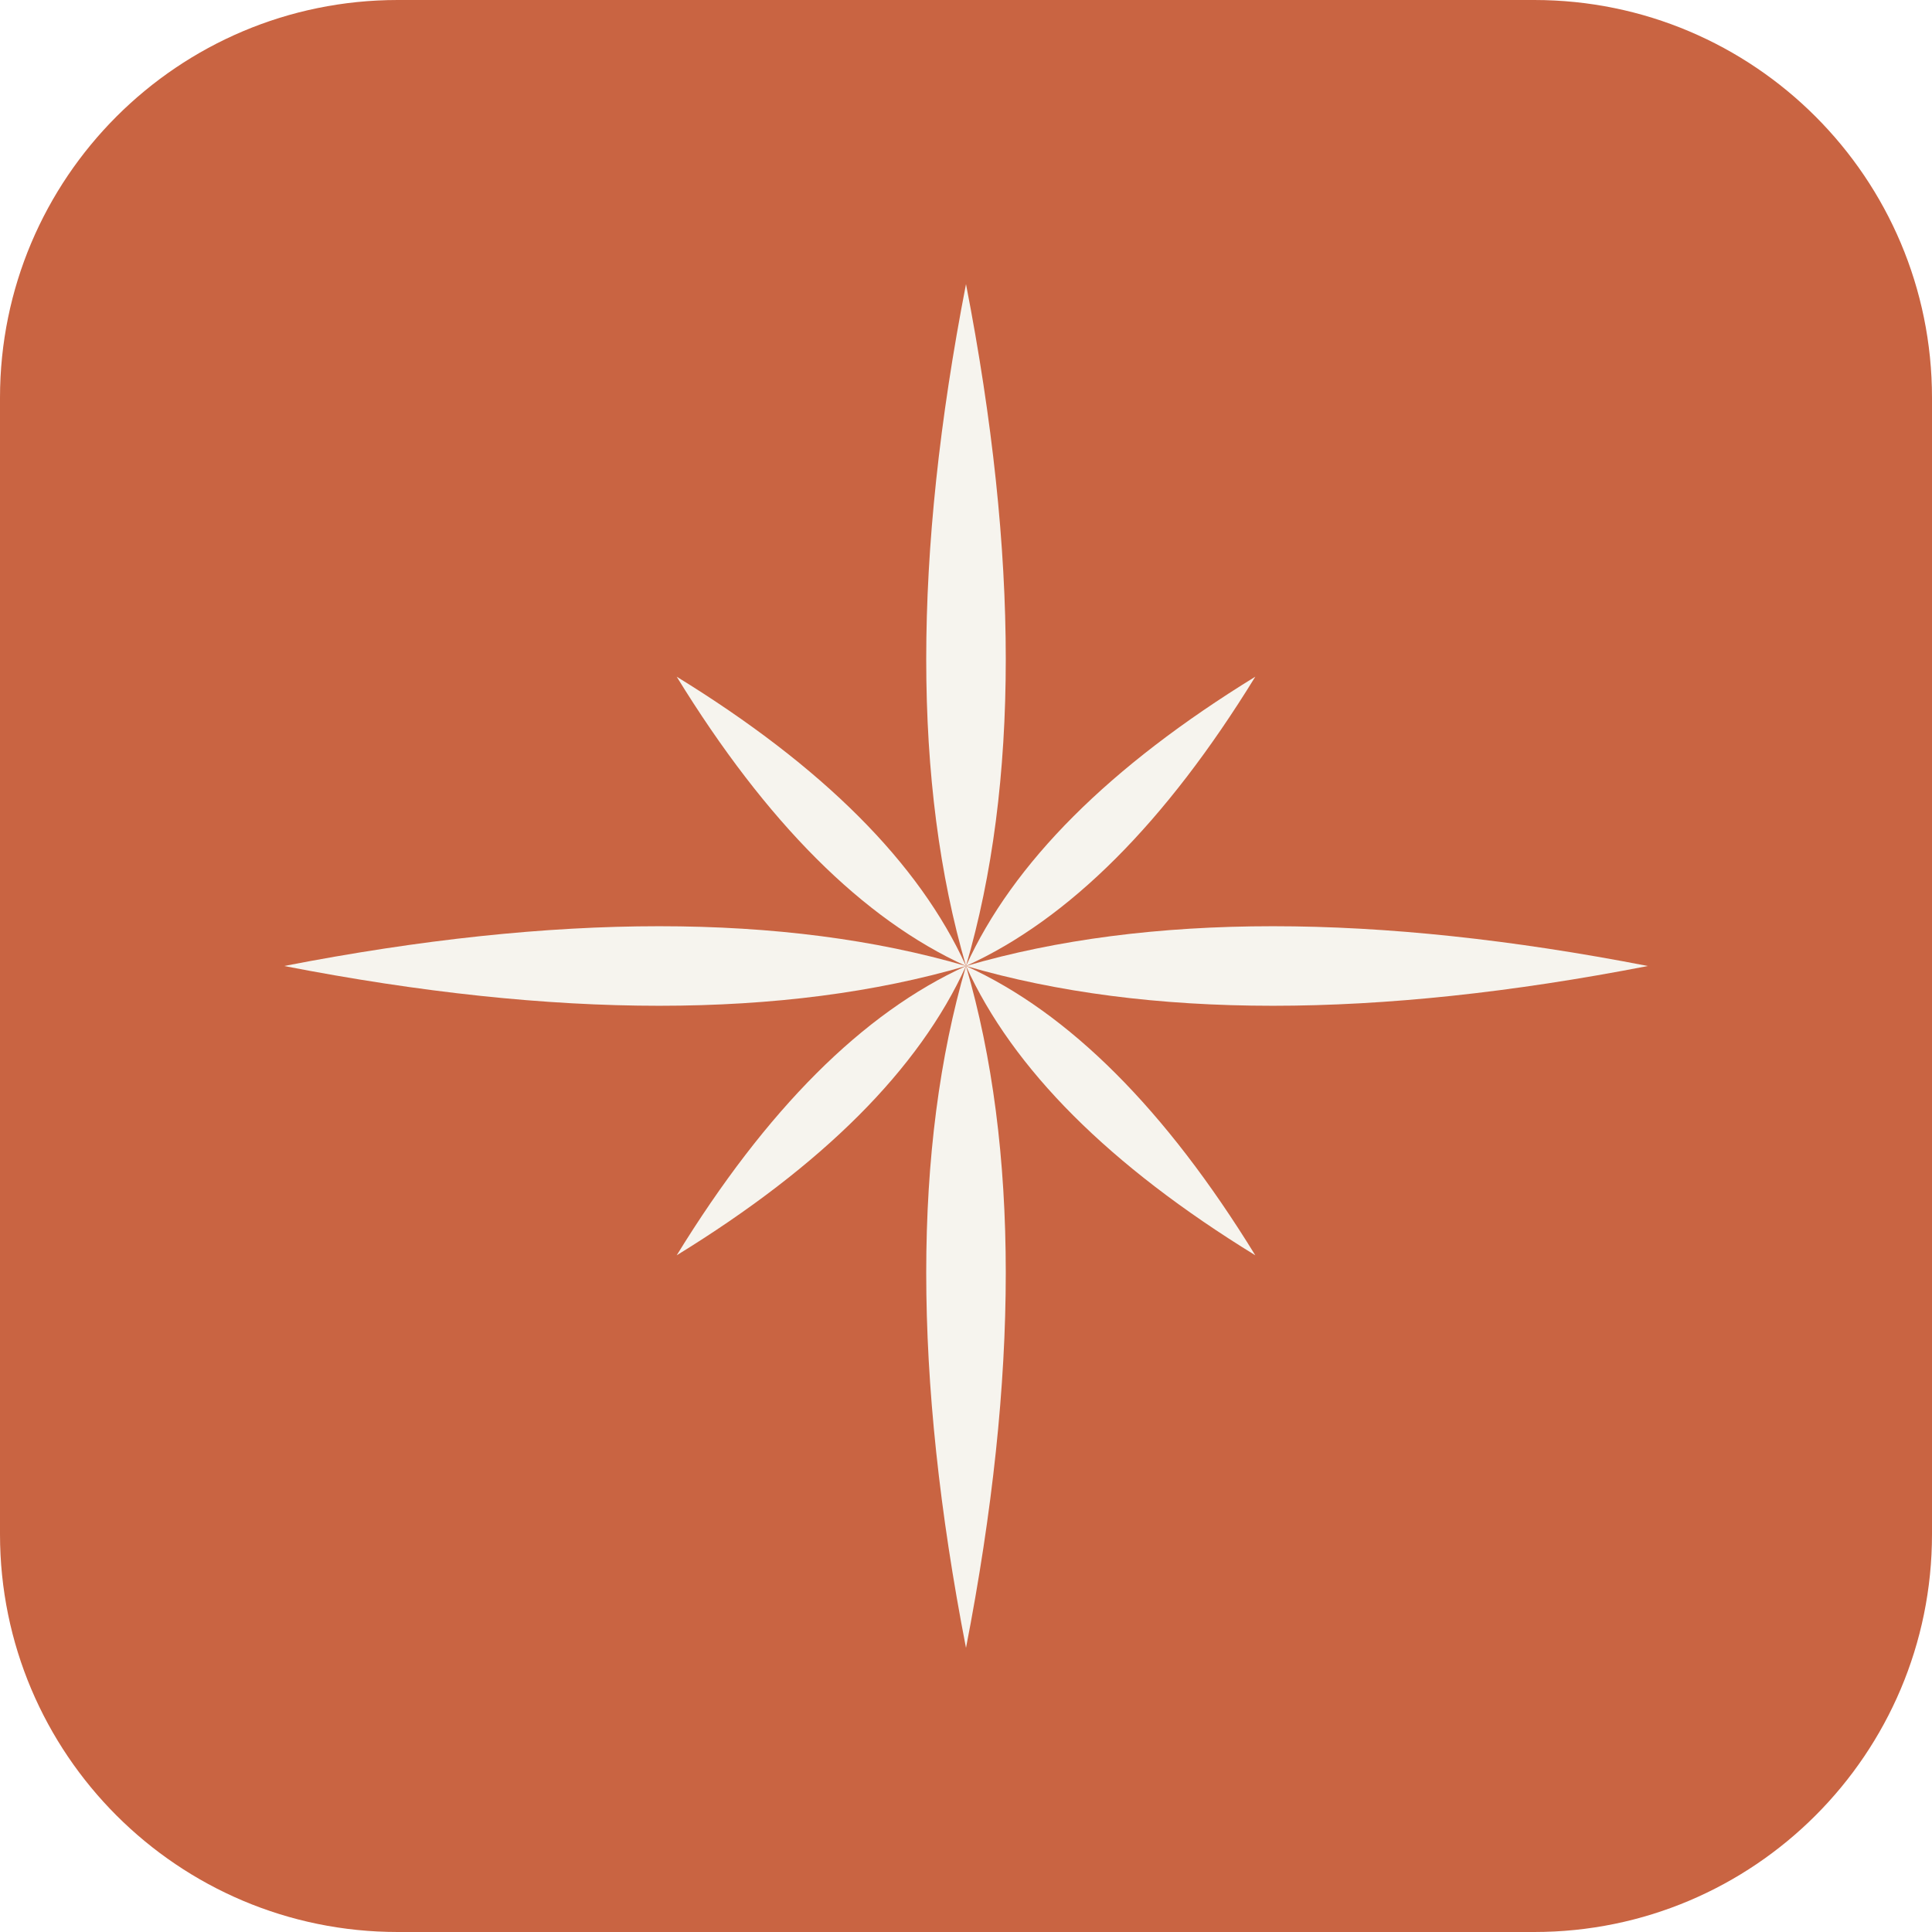
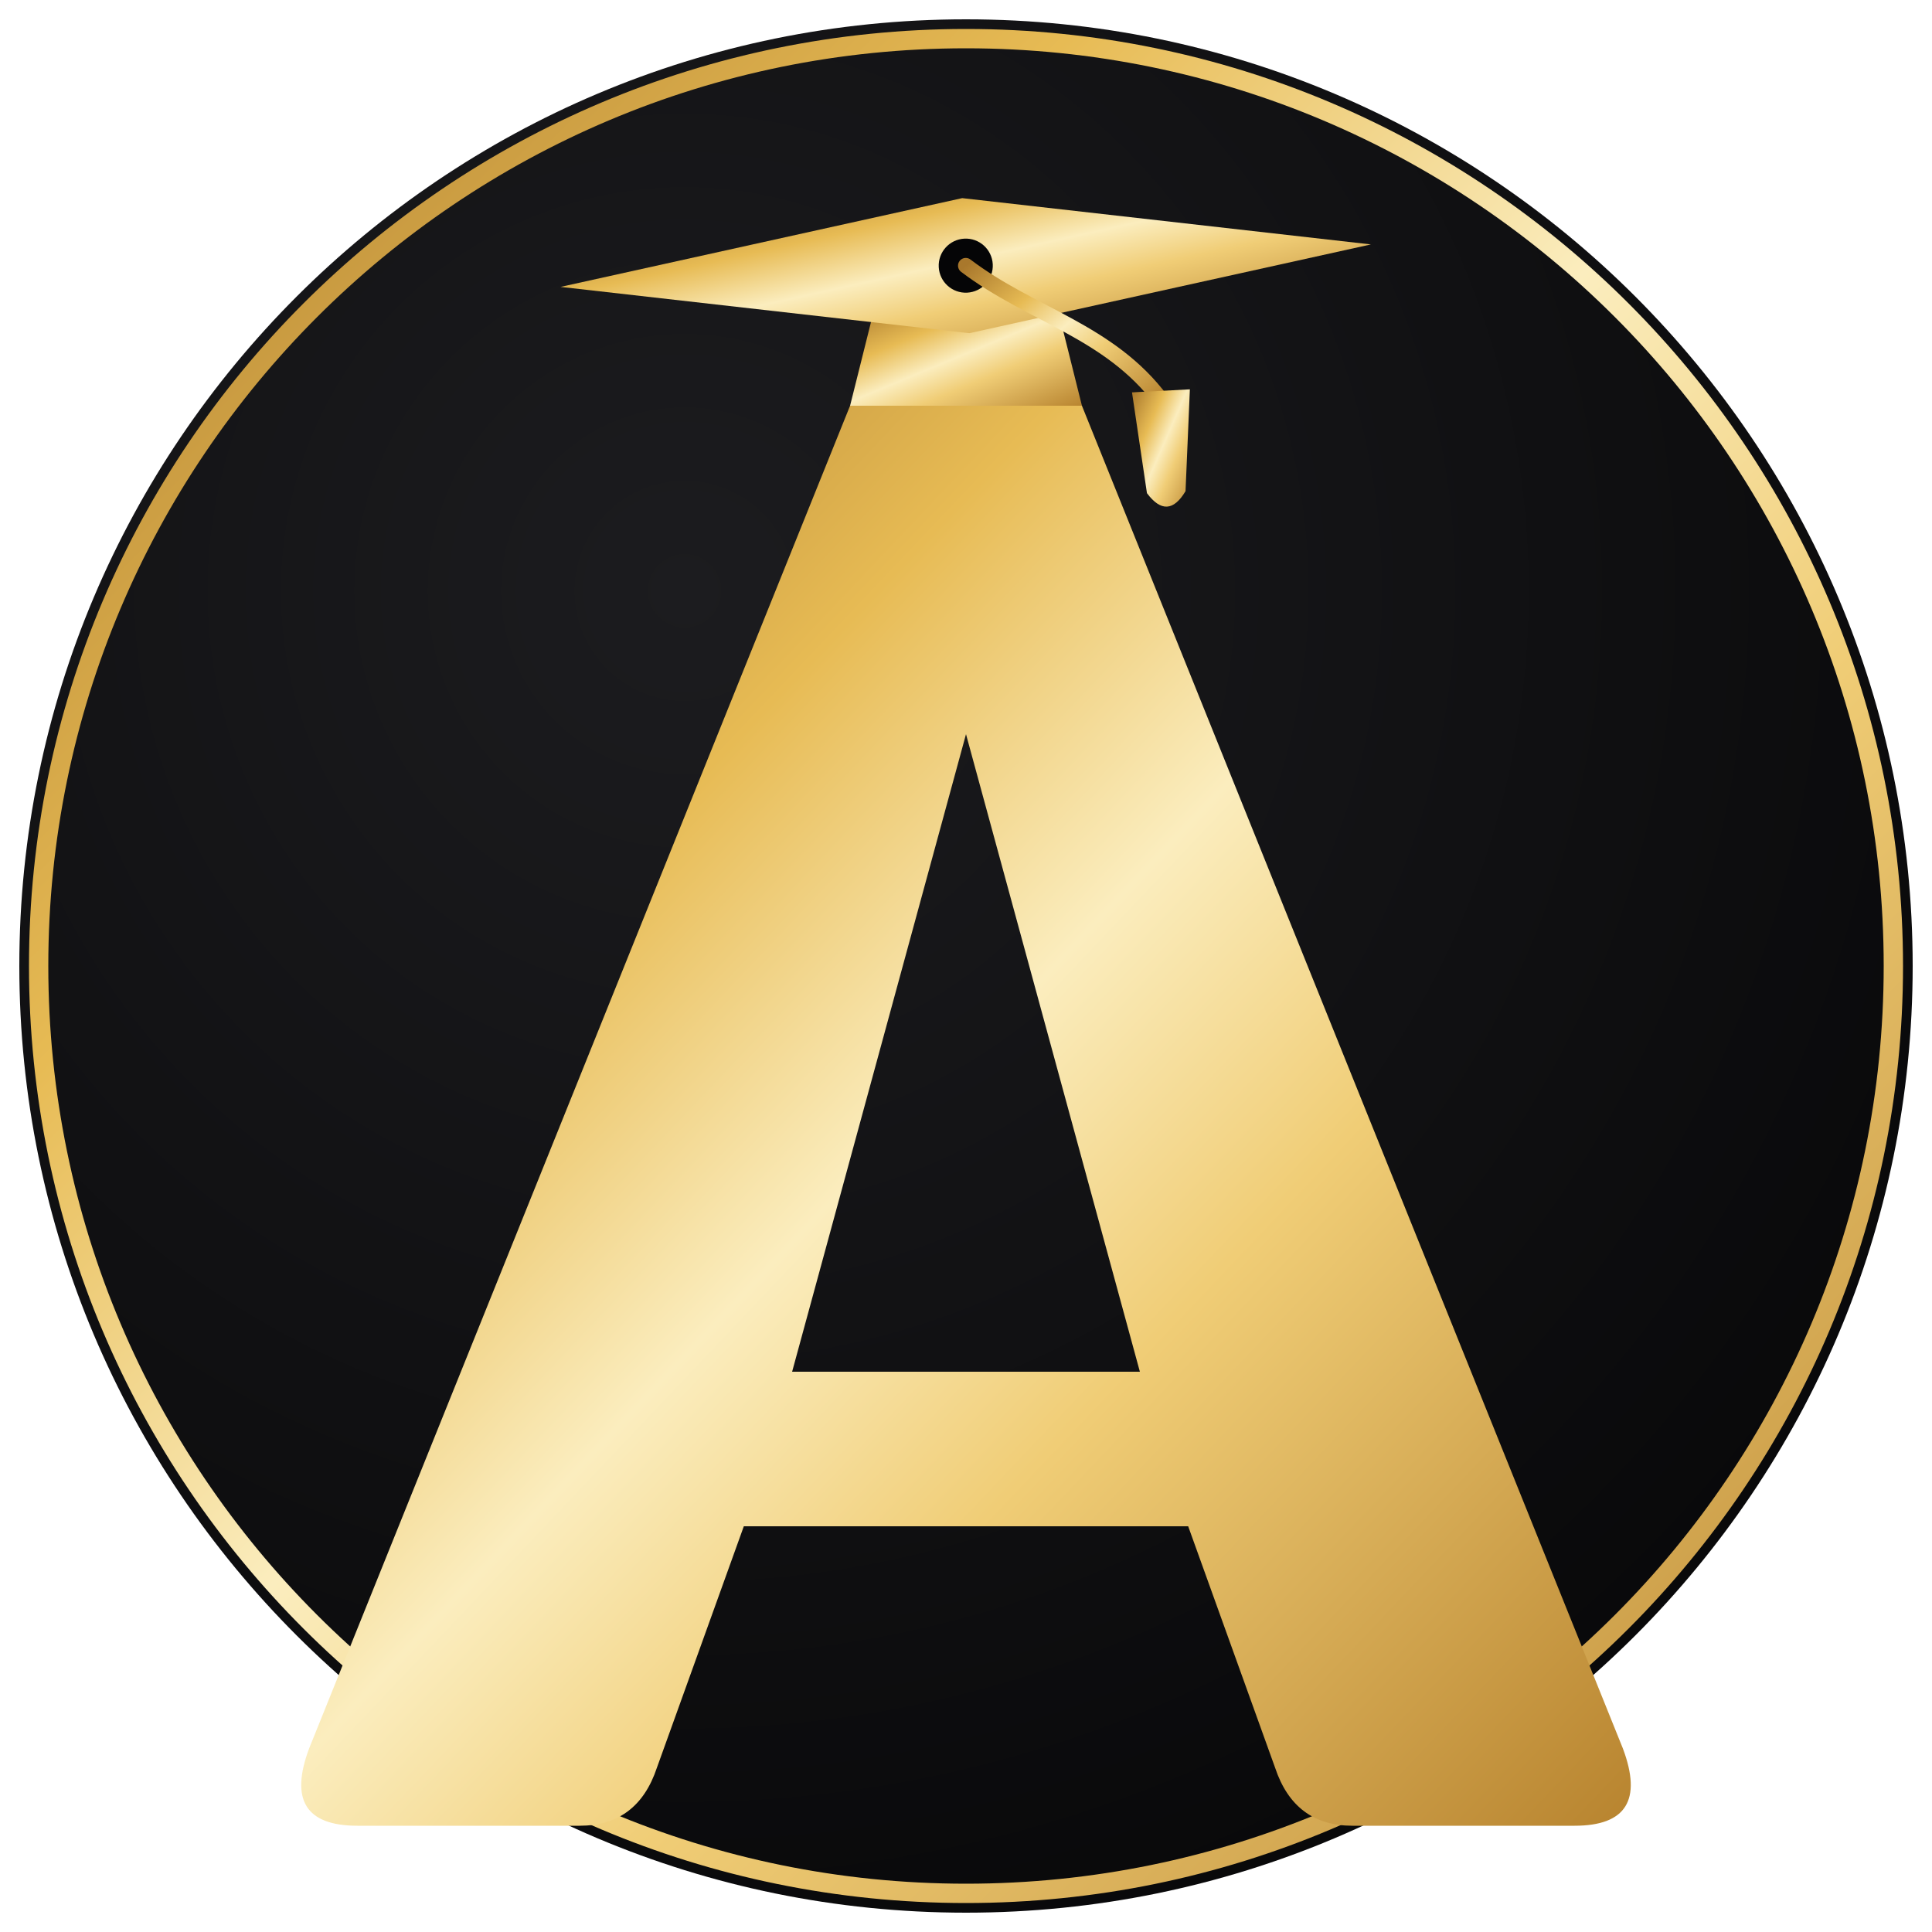
- <svg xmlns="http://www.w3.org/2000/svg" viewBox="0 0 68 68">
-   <rect width="68" height="68" rx="14" fill="#c96442" />
-   <g transform="translate(34,34)" fill="#f6f4ee">
-     <path d="M0,-24 Q2.8,-9.6 0,0 Q-2.8,-9.6 0,-24 Z" />
-     <path d="M0,-24 Q2.8,-9.6 0,0 Q-2.8,-9.6 0,-24 Z" transform="rotate(90)" />
-     <path d="M0,-24 Q2.8,-9.6 0,0 Q-2.8,-9.6 0,-24 Z" transform="rotate(180)" />
-     <path d="M0,-24 Q2.8,-9.6 0,0 Q-2.8,-9.6 0,-24 Z" transform="rotate(270)" />
-     <path d="M0,-14.4 Q2.1,-5.6 0,0 Q-2.1,-5.6 0,-14.4 Z" transform="rotate(45)" />
-     <path d="M0,-14.4 Q2.1,-5.6 0,0 Q-2.1,-5.6 0,-14.4 Z" transform="rotate(135)" />
-     <path d="M0,-14.4 Q2.1,-5.6 0,0 Q-2.1,-5.6 0,-14.4 Z" transform="rotate(225)" />
-     <path d="M0,-14.4 Q2.1,-5.6 0,0 Q-2.1,-5.6 0,-14.4 Z" transform="rotate(315)" />
+ <svg xmlns="http://www.w3.org/2000/svg" viewBox="0 0 400 400">
+   <defs>
+     <radialGradient id="badgeBg" cx="0.35" cy="0.3" r="0.9">
+       <stop offset="0" stop-color="#1c1c1f" />
+       <stop offset="1" stop-color="#050506" />
+     </radialGradient>
+     <linearGradient id="gold" x1="0" y1="0" x2="1" y2="1">
+       <stop offset="0" stop-color="#a9782c" />
+       <stop offset="0.28" stop-color="#e7bb54" />
+       <stop offset="0.48" stop-color="#fbedbe" />
+       <stop offset="0.65" stop-color="#f0cd76" />
+       <stop offset="1" stop-color="#b8842f" />
+     </linearGradient>
+   </defs>
+   <circle cx="200" cy="200" r="196" fill="url(#badgeBg)" />
+   <circle cx="200" cy="200" r="192" fill="none" stroke="url(#gold)" stroke-width="4" />
+   <g transform="translate(0,14)">
+     <path fill-rule="evenodd" fill="url(#gold)" d="       M 176 70 L 224 70 L 336 348 Q 342 364 326 364 L 280 364 Q 268 364 264 352 L 246 302 L 154 302 L 136 352 Q 132 364 120 364 L 74 364 Q 58 364 64 348 Z       M 200 138 L 164 270 L 236 270 Z     " />
+     <g>
+       <path fill="url(#gold)" d="M 176 70 L 224 70 L 219 50 L 181 50 Z" />
+       <g transform="translate(200,42) rotate(-3)">
+         <path fill="url(#gold)" d="M0,-15 L84,-1 L0,13 L-84,-1 Z" />
+         <circle cx="0" cy="-1" r="5.6" fill="#050506" />
+         <path d="M0,-1 C 13,10 29,14 39,29" stroke="url(#gold)" stroke-width="3.2" fill="none" stroke-linecap="round" />
+         <path d="M33,27 L45,27 L43,48 Q39,54 35,48 Z" fill="url(#gold)" />
+       </g>
+     </g>
  </g>
</svg>
